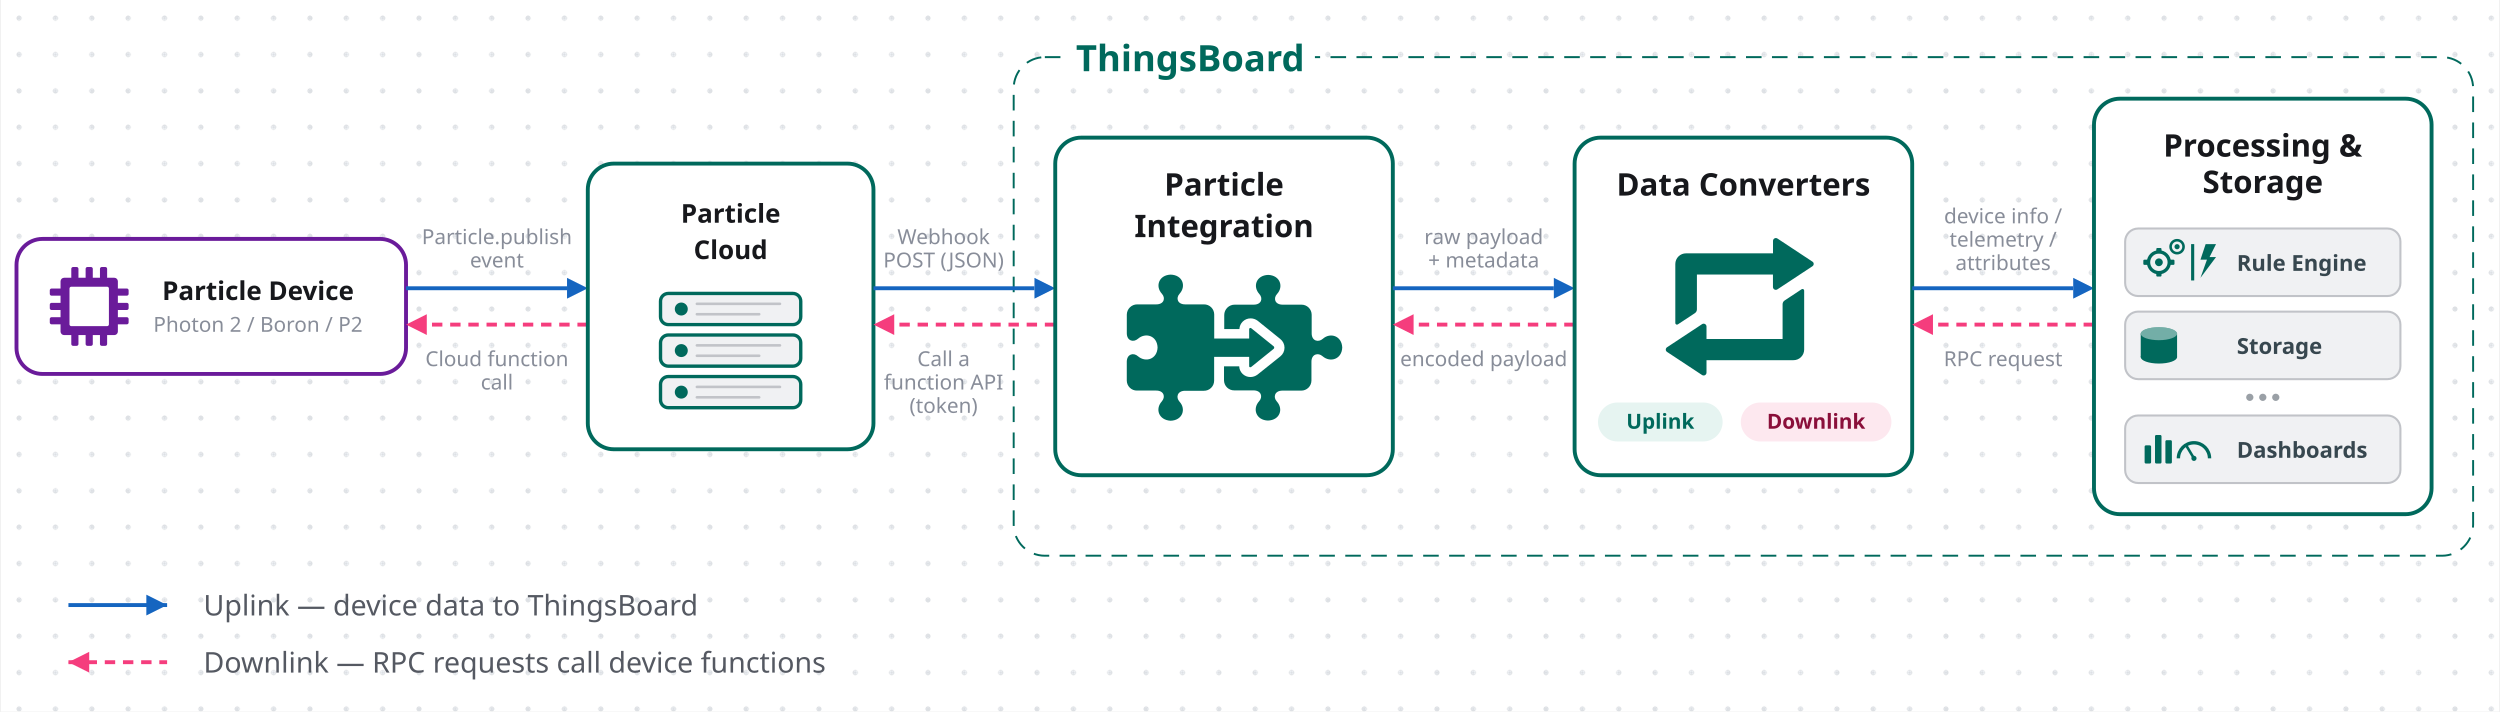
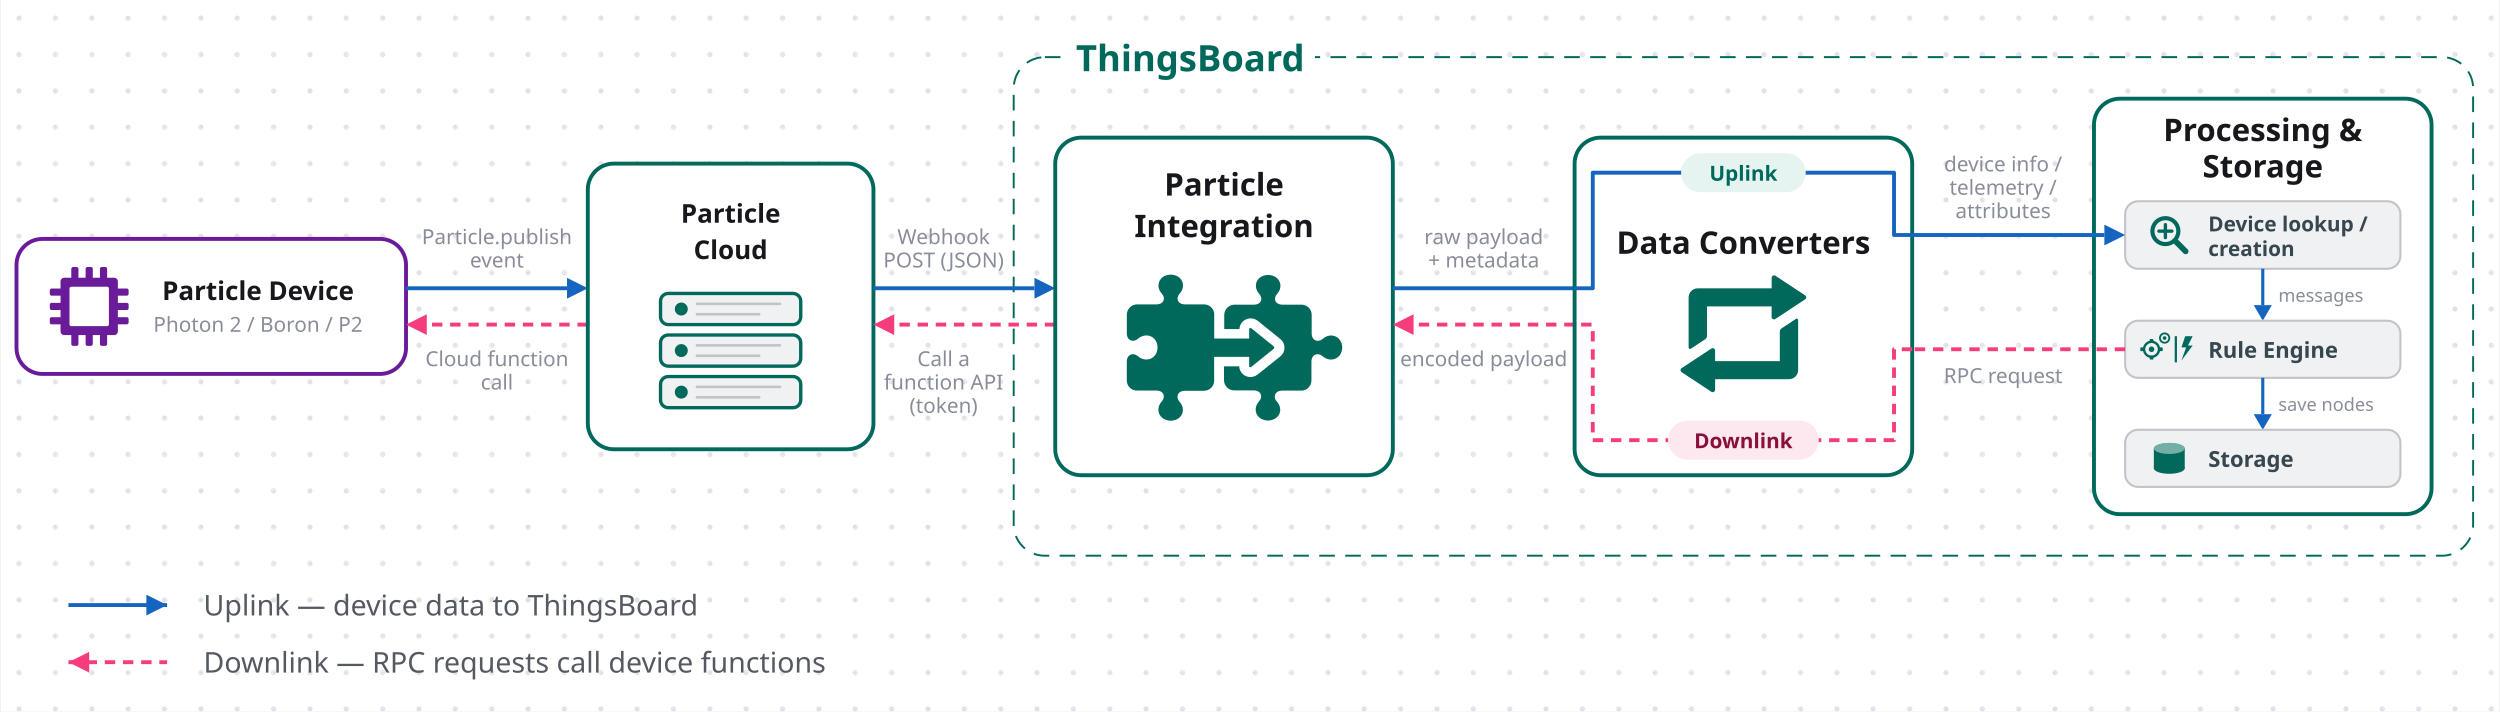
<svg xmlns="http://www.w3.org/2000/svg" width="1430" height="407" viewBox="0 0 962 274">
  <defs>
    <clipPath id="clip0">
      <path fill="#fff" d="M0 0h962v274H0z" />
    </clipPath>
    <pattern id="dots" width="14" height="14" x="0" y="0" patternUnits="userSpaceOnUse">
      <circle cx="7" cy="7" r="1" fill="#dde0e4" />
    </pattern>
  </defs>
  <g clip-path="url(#clip0)">
    <path fill="#fff" d="M0 0h962v274H0z" />
    <path fill="url(#dots)" d="M0 0h962v274H0z" />
    <g transform="translate(0 33)">
      <rect width="562" height="192" x="390" y="-11" fill="none" stroke="#00695c" stroke-dasharray="6,4" stroke-width=".75" rx="12" />
      <path fill="#fff" d="M410-18h96v14h-96z" />
      <text x="458" y="-11" fill="#00695c" dominant-baseline="central" font-family="system-ui,sans-serif" font-size="14" font-weight="600" text-anchor="middle" textLength="88">ThingsBoard</text>
      <rect width="150" height="52" x="6" y="59" fill="#fff" stroke="#6a1b9a" stroke-width="1.5" rx="10" />
      <g fill="#6a1b9a" transform="matrix(.69 0 0 .69 13.3 64.3)">
        <rect width="32" height="32" x="14" y="14" rx="2" />
        <rect width="22" height="22" x="19" y="19" fill="#fff" rx="1" />
        <rect width="4" height="7" x="20" y="8" rx="1" />
        <rect width="4" height="7" x="28" y="8" rx="1" />
        <rect width="4" height="7" x="36" y="8" rx="1" />
        <rect width="4" height="7" x="20" y="45" rx="1" />
        <rect width="4" height="7" x="28" y="45" rx="1" />
        <rect width="4" height="7" x="36" y="45" rx="1" />
        <rect width="7" height="4" x="8" y="20" rx="1" />
        <rect width="7" height="4" x="8" y="28" rx="1" />
        <rect width="7" height="4" x="8" y="36" rx="1" />
        <rect width="7" height="4" x="45" y="20" rx="1" />
        <rect width="7" height="4" x="45" y="28" rx="1" />
        <rect width="7" height="4" x="45" y="36" rx="1" />
      </g>
      <text x="99" y="79" fill="#17181c" dominant-baseline="middle" font-family="system-ui,sans-serif" font-size="10" font-weight="600" text-anchor="middle">Particle Device</text>
      <text x="99" y="92" fill="#888d99" dominant-baseline="middle" font-family="system-ui,sans-serif" font-size="8" text-anchor="middle">Photon 2 / Boron / P2</text>
      <path stroke="#1565c0" stroke-width="1.5" d="M156 78h62" />
      <path fill="#1565c0" d="m218 74 8 4-8 4z" />
      <text x="191" y="61" fill="#888d99" font-family="system-ui,sans-serif" font-size="8" text-anchor="middle">Particle.publish</text>
      <text x="191" y="70" fill="#888d99" font-family="system-ui,sans-serif" font-size="8" text-anchor="middle">event</text>
      <path stroke="#f53d7d" stroke-dasharray="4,3" stroke-width="1.5" d="M226 92h-62" />
      <path fill="#f53d7d" d="m164 88-8 4 8 4z" />
      <text x="191" y="108" fill="#888d99" font-family="system-ui,sans-serif" font-size="8" text-anchor="middle">Cloud function</text>
      <text x="191" y="117" fill="#888d99" font-family="system-ui,sans-serif" font-size="8" text-anchor="middle">call</text>
      <rect width="110" height="110" x="226" y="30" fill="#fff" stroke="#00695c" stroke-width="1.5" rx="10" />
      <text x="281" y="45" fill="#17181c" dominant-baseline="hanging" font-family="system-ui,sans-serif" font-size="10" font-weight="600" text-anchor="middle">Particle</text>
      <text x="281" y="59" fill="#17181c" dominant-baseline="hanging" font-family="system-ui,sans-serif" font-size="10" font-weight="600" text-anchor="middle">Cloud</text>
      <g fill="none" stroke="#00695c" stroke-linecap="round" stroke-width="1.3">
        <rect width="54" height="12" x="254" y="80" fill="#f0f1f3" rx="3" />
        <circle cx="262" cy="86" r="2.5" fill="#00695c" stroke="none" />
        <path stroke="#c1c3c8" stroke-width="1" d="M268 84h32m-32 4h24" />
        <rect width="54" height="12" x="254" y="96" fill="#f0f1f3" rx="3" />
        <circle cx="262" cy="102" r="2.5" fill="#00695c" stroke="none" />
        <path stroke="#c1c3c8" stroke-width="1" d="M268 100h32m-32 4h24" />
        <rect width="54" height="12" x="254" y="112" fill="#f0f1f3" rx="3" />
        <circle cx="262" cy="118" r="2.5" fill="#00695c" stroke="none" />
        <path stroke="#c1c3c8" stroke-width="1" d="M268 116h32m-32 4h24" />
      </g>
      <path stroke="#1565c0" stroke-width="1.5" d="M336 78h62" />
      <path fill="#1565c0" d="m398 74 8 4-8 4z" />
      <text x="363" y="61" fill="#888d99" font-family="system-ui,sans-serif" font-size="8" text-anchor="middle">Webhook</text>
      <text x="363" y="70" fill="#888d99" font-family="system-ui,sans-serif" font-size="8" text-anchor="middle">POST (JSON)</text>
      <path stroke="#f53d7d" stroke-dasharray="4,3" stroke-width="1.5" d="M406 92h-62" />
      <path fill="#f53d7d" d="m344 88-8 4 8 4z" />
      <text x="363" y="108" fill="#888d99" font-family="system-ui,sans-serif" font-size="8" text-anchor="middle">Call a</text>
      <text x="363" y="117" fill="#888d99" font-family="system-ui,sans-serif" font-size="8" text-anchor="middle">function API</text>
      <text x="363" y="126" fill="#888d99" font-family="system-ui,sans-serif" font-size="8" text-anchor="middle">(token)</text>
      <rect width="130" height="130" x="406" y="20" fill="#fff" stroke="#00695c" stroke-width="1.5" rx="10" />
      <text x="471" y="33" fill="#17181c" dominant-baseline="hanging" font-family="system-ui,sans-serif" font-size="12" font-weight="600" text-anchor="middle">Particle</text>
      <text x="471" y="49" fill="#17181c" dominant-baseline="hanging" font-family="system-ui,sans-serif" font-size="12" font-weight="600" text-anchor="middle">Integration</text>
      <g fill="#00695c">
        <path d="M437.48 117.4h7.39c3 0 3.7 2.45 2.14 4.21-2.58 2.87-1.2 7.16 3.43 7.41 4.64-.16 6.01-4.54 3.43-7.32-1.54-1.69-.86-4.22 2.14-4.22h7.22a3.9 3.9 0 0 0 3.96-3.88v-9.17h13.49v3.63c0 .33.42.5.78.25l8.68-7a.66.66 0 0 0 0-.93l-8.68-7c-.34-.25-.78 0-.78.34v3.63h-13.46v-9.26a3.9 3.9 0 0 0-3.95-3.88h-7.22c-3.01 0-3.7-2.45-2.14-4.13 2.58-2.87 1.2-7.17-3.44-7.33-4.63.16-6 4.54-3.43 7.33 1.55 1.68.87 4.13-2.14 4.13h-7.3a4 4 0 0 0-4.04 3.96v7.26c.08 2.87 2.58 3.53 4.3 2.02 2.92-2.54 7.38-1.19 7.55 3.36-.17 4.55-4.63 5.9-7.56 3.37-1.71-1.52-4.2-.85-4.3 2.01v7.33a3.87 3.87 0 0 0 3.93 3.88" />
        <path d="M474.95 117.33h7.4c3 0 3.7 2.53 2.13 4.22-2.58 2.86-1.2 7.24 3.43 7.4 4.64-.16 6.02-4.46 3.44-7.32-1.55-1.68-.87-4.21 2.14-4.21h7.22a3.9 3.9 0 0 0 3.95-3.88v-7.25c0-2.95 2.59-3.63 4.3-2.1 2.92 2.53 7.39 1.18 7.56-3.36-.17-4.55-4.64-5.9-7.47-3.37-1.72 1.52-4.3.85-4.3-2.1V88.2a3.9 3.9 0 0 0-3.96-3.88h-7.22c-3 0-3.7-2.45-2.14-4.13 2.58-2.78 1.2-7.16-3.43-7.33-4.64.17-6.01 4.47-3.43 7.33 1.54 1.68.86 4.13-2.14 4.13h-7.3a4 4 0 0 0-4.05 3.97v5.44h5.84a4.3 4.3 0 0 1 4.3-4.13 4.5 4.5 0 0 1 2.75.93l8.68 7a4.27 4.27 0 0 1 0 6.73l-8.76 7c-.78.58-1.72.93-2.75.93a4.3 4.3 0 0 1-4.3-4.13h-5.85v5.4a3.9 3.9 0 0 0 3.96 3.87" />
      </g>
-       <path stroke="#1565c0" stroke-width="1.5" d="M536 78h62" />
-       <path fill="#1565c0" d="m598 74 8 4-8 4z" />
+       <path stroke="#1565c0" stroke-width="1.5" d="M536 78h70" />
      <text x="571" y="61" fill="#888d99" font-family="system-ui,sans-serif" font-size="8" text-anchor="middle">raw payload</text>
      <text x="571" y="70" fill="#888d99" font-family="system-ui,sans-serif" font-size="8" text-anchor="middle">+ metadata</text>
      <path stroke="#f53d7d" stroke-dasharray="4,3" stroke-width="1.5" d="M606 92h-62" />
      <path fill="#f53d7d" d="m544 88-8 4 8 4z" />
      <text x="571" y="108" fill="#888d99" font-family="system-ui,sans-serif" font-size="8" text-anchor="middle">encoded payload</text>
      <rect width="130" height="130" x="606" y="20" fill="#fff" stroke="#00695c" stroke-width="1.5" rx="10" />
-       <text x="671" y="33" fill="#17181c" dominant-baseline="hanging" font-family="system-ui,sans-serif" font-size="12" font-weight="600" text-anchor="middle">Data Converters</text>
-       <g fill="#00695c">
-         <path d="m697.58 67.75-13.46-8.89a1.1 1.1 0 0 0-1.72.9v4.8h-33.46a4.1 4.1 0 0 0-4.16 4.08V91.4c0 .49.57.79.98.51l6.54-4.31c.5-.32.8-.88.8-1.48v-13.4h29.28v4.8c0 .88.98 1.4 1.72.9l13.46-8.88c.68-.43.68-1.37.02-1.8m-4.16 10.64-6.53 4.32c-.5.32-.8.87-.8 1.47v13.37h-29.3v-4.8a1.1 1.1 0 0 0-1.73-.9l-13.46 8.88a1.07 1.07 0 0 0 0 1.8l13.46 8.88a1.1 1.1 0 0 0 1.73-.9v-4.8h33.43a4.1 4.1 0 0 0 4.18-4.08V78.89a.62.62 0 0 0-.98-.5" />
-       </g>
-       <rect width="48" height="15" x="615" y="122" fill="#e6f4f1" rx="7.5" />
-       <text x="639" y="129" fill="#00695c" dominant-baseline="central" font-family="system-ui,sans-serif" font-size="8" font-weight="700" text-anchor="middle">Uplink</text>
-       <rect width="58" height="15" x="670" y="122" fill="#fde8ef" rx="7.5" />
-       <text x="699" y="129" fill="#8a0f3a" dominant-baseline="central" font-family="system-ui,sans-serif" font-size="8" font-weight="700" text-anchor="middle">Downlink</text>
-       <path stroke="#1565c0" stroke-width="1.5" d="M736 78h62" />
-       <path fill="#1565c0" d="m798 74 8 4-8 4z" />
-       <text x="771" y="53" fill="#888d99" font-family="system-ui,sans-serif" font-size="8" text-anchor="middle">device info /</text>
-       <text x="771" y="62" fill="#888d99" font-family="system-ui,sans-serif" font-size="8" text-anchor="middle">telemetry /</text>
-       <text x="771" y="71" fill="#888d99" font-family="system-ui,sans-serif" font-size="8" text-anchor="middle">attributes</text>
-       <path stroke="#f53d7d" stroke-dasharray="4,3" stroke-width="1.5" d="M806 92h-62" />
-       <path fill="#f53d7d" d="m744 88-8 4 8 4z" />
-       <text x="771" y="108" fill="#888d99" font-family="system-ui,sans-serif" font-size="8" text-anchor="middle">RPC request</text>
-       <rect width="130" height="160" x="806" y="5" fill="#fff" stroke="#00695c" stroke-width="1.5" rx="10" />
-       <text x="871" y="18" fill="#17181c" dominant-baseline="hanging" font-family="system-ui,sans-serif" font-size="12" font-weight="600" text-anchor="middle">Processing &amp;</text>
-       <text x="871" y="32" fill="#17181c" dominant-baseline="hanging" font-family="system-ui,sans-serif" font-size="12" font-weight="600" text-anchor="middle">Storage</text>
-       <g transform="translate(117 5)">
-         <g transform="translate(0 32)">
-           <rect width="106" height="26" x="701" y="50" fill="#f0f1f3" stroke="#c1c3c8" stroke-width=".8" rx="5" />
-           <g fill="#00695c" transform="translate(45 -6.5)">
-             <ellipse cx="669" cy="65" rx="7" ry="2.5" />
-             <path d="M662 65h14v9h-14z" />
-             <ellipse cx="669" cy="74" rx="7" ry="2.5" />
-             <ellipse cx="669" cy="65" fill="#e6f4f1" opacity=".5" rx="7" ry="2.5" />
-           </g>
-           <text x="744" y="63" fill="#37474f" dominant-baseline="central" font-family="system-ui,sans-serif" font-size="8.5" font-weight="600">Storage</text>
-         </g>
-         <g transform="translate(0 40)">
-           <rect width="106" height="26" x="701" y="82" fill="#f0f1f3" stroke="#c1c3c8" stroke-width=".8" rx="5" />
-           <g fill="#00695c" transform="translate(47.5 -5.5)">
-             <rect width="2.5" height="7" x="661" y="99" rx=".5" />
-             <rect width="2.5" height="11" x="665" y="95" rx=".5" />
-             <rect width="2.5" height="9" x="669" y="97" rx=".5" />
-             <path fill="none" stroke="#00695c" stroke-width="1.3" d="M674 104a6 6 0 0 1 12 0" />
-             <path stroke="#00695c" stroke-linecap="round" d="m680 104-3-5" />
-             <circle cx="680" cy="104" r="1" />
-           </g>
-           <text x="744" y="95" fill="#37474f" dominant-baseline="central" font-family="system-ui,sans-serif" font-size="8.5" font-weight="600">Dashboards</text>
-         </g>
-         <circle cx="749" cy="115" r="1.4" fill="#9aa0a6" />
-         <circle cx="754" cy="115" r="1.4" fill="#9aa0a6" />
-         <circle cx="759" cy="115" r="1.4" fill="#9aa0a6" />
-         <g transform="translate(0 -72)">
-           <rect width="106" height="26" x="701" y="122" fill="#f0f1f3" stroke="#c1c3c8" stroke-width=".8" rx="5" />
-           <g fill="#00695c" transform="translate(49)">
-             <circle cx="665" cy="135" r="4" fill="none" stroke="#00695c" stroke-width="1.3" />
-             <circle cx="665" cy="135" r="1.5" />
-             <rect width="2" height="2" x="664" y="129.5" rx=".4" />
-             <rect width="2" height="2" x="664" y="138.5" rx=".4" />
-             <rect width="2" height="2" x="659" y="134" rx=".4" />
-             <rect width="2" height="2" x="669" y="134" rx=".4" />
-             <circle cx="672" cy="129" r="2.5" fill="none" stroke="#00695c" />
-             <circle cx="672" cy="129" r="1" />
-             <path stroke="#00695c" stroke-width="1.2" d="M678 128v14" />
-             <path d="m683 128-2 6h2.5l-2.5 7 6-8h-2.5l2.5-5z" />
-           </g>
-           <text x="744" y="135" fill="#37474f" dominant-baseline="central" font-family="system-ui,sans-serif" font-size="8.5" font-weight="600">Rule Engine</text>
+       <path stroke="#1565c0" stroke-width="1.5" fill="none" stroke-linejoin="round" d="M606 78H613V33.5H729V57.5H736" />
+       <path stroke="#f53d7d" stroke-width="1.5" stroke-dasharray="4,3" fill="none" stroke-linejoin="round" d="M736 101.5H729V136.5H613V92H606" />
+       <rect width="48" height="15" x="647" y="26" fill="#e6f4f1" rx="7.5" />
+       <text x="671" y="33.5" fill="#00695c" dominant-baseline="central" font-family="system-ui,sans-serif" font-size="8" font-weight="700" text-anchor="middle">Uplink</text>
+       <text x="671" y="60.5" fill="#17181c" dominant-baseline="middle" font-family="system-ui,sans-serif" font-size="12" font-weight="600" text-anchor="middle">Data Converters</text>
+       <g transform="translate(671 95.5) scale(.85) translate(-669.6 -85.1)">
+         <g fill="#00695c">
+           <path d="m697.58 67.75-13.46-8.89a1.1 1.1 0 0 0-1.72.9v4.8h-33.46a4.1 4.1 0 0 0-4.16 4.08V91.4c0 .49.57.79.98.51l6.54-4.31c.5-.32.8-.88.8-1.48v-13.4h29.28v4.8c0 .88.98 1.4 1.72.9l13.46-8.88c.68-.43.68-1.37.02-1.8m-4.16 10.64-6.53 4.32c-.5.32-.8.87-.8 1.47v13.37h-29.3v-4.8a1.1 1.1 0 0 0-1.73-.9l-13.46 8.88a1.07 1.07 0 0 0 0 1.8l13.46 8.88a1.1 1.1 0 0 0 1.73-.9v-4.8h33.43a4.1 4.1 0 0 0 4.18-4.08V78.89a.62.62 0 0 0-.98-.5" />
        </g>
      </g>
+       <rect width="58" height="15" x="642" y="129" fill="#fde8ef" rx="7.5" />
+       <text x="671" y="136.5" fill="#8a0f3a" dominant-baseline="central" font-family="system-ui,sans-serif" font-size="8" font-weight="700" text-anchor="middle">Downlink</text>
+       <text x="771" y="33" fill="#888d99" font-family="system-ui,sans-serif" font-size="8" text-anchor="middle">device info /</text>
+       <text x="771" y="42" fill="#888d99" font-family="system-ui,sans-serif" font-size="8" text-anchor="middle">telemetry /</text>
+       <text x="771" y="51" fill="#888d99" font-family="system-ui,sans-serif" font-size="8" text-anchor="middle">attributes</text>
+       <text x="771" y="114.5" fill="#888d99" font-family="system-ui,sans-serif" font-size="8" text-anchor="middle">RPC request</text>
+       <rect width="130" height="160" x="806" y="5" fill="#fff" stroke="#00695c" stroke-width="1.5" rx="10" />
+       <text x="871" y="12" fill="#17181c" dominant-baseline="hanging" font-family="system-ui,sans-serif" font-size="12" font-weight="600" text-anchor="middle">Processing &amp;</text>
+       <text x="871" y="26" fill="#17181c" dominant-baseline="hanging" font-family="system-ui,sans-serif" font-size="12" font-weight="600" text-anchor="middle">Storage</text>
+       <rect width="106" height="26" x="818" y="44.5" fill="#f0f1f3" stroke="#c1c3c8" stroke-width=".8" rx="5" />
+       <g fill="none" stroke="#00695c" stroke-linecap="round">
+         <circle cx="833.5" cy="56" r="5" stroke-width="1.6" />
+         <path stroke-width="2.2" d="m837.3 59.8 4 4" />
+         <path stroke-width="1.3" d="M831 56h5M833.5 53.5v5" />
+       </g>
+       <text x="850" y="53" fill="#37474f" dominant-baseline="central" font-family="system-ui,sans-serif" font-size="8" font-weight="600">Device lookup /</text>
+       <text x="850" y="62.5" fill="#37474f" dominant-baseline="central" font-family="system-ui,sans-serif" font-size="8" font-weight="600">creation</text>
+       <path stroke="#1565c0" stroke-width="1.2" d="M871 70.5v14" />
+       <path fill="#1565c0" d="m867.5 84.5 3.5 6 3.5-6z" />
+       <text x="877" y="80.5" fill="#888d99" font-family="system-ui,sans-serif" font-size="7" dominant-baseline="central">messages</text>
+       <rect width="106" height="22" x="818" y="90.5" fill="#f0f1f3" stroke="#c1c3c8" stroke-width=".8" rx="5" />
+       <g transform="translate(835 101.5) scale(.72) translate(-723.5 -135)">
+         <g fill="#00695c" transform="translate(49)">
+           <circle cx="665" cy="135" r="4" fill="none" stroke="#00695c" stroke-width="1.3" />
+           <circle cx="665" cy="135" r="1.5" />
+           <rect width="2" height="2" x="664" y="129.5" rx=".4" />
+           <rect width="2" height="2" x="664" y="138.5" rx=".4" />
+           <rect width="2" height="2" x="659" y="134" rx=".4" />
+           <rect width="2" height="2" x="669" y="134" rx=".4" />
+           <circle cx="672" cy="129" r="2.5" fill="none" stroke="#00695c" />
+           <circle cx="672" cy="129" r="1" />
+           <path stroke="#00695c" stroke-width="1.2" d="M678 128v14" />
+           <path d="m683 128-2 6h2.5l-2.5 7 6-8h-2.5l2.5-5z" />
+         </g>
+       </g>
+       <text x="850" y="101.5" fill="#37474f" dominant-baseline="central" font-family="system-ui,sans-serif" font-size="8.5" font-weight="600">Rule Engine</text>
+       <path stroke="#1565c0" stroke-width="1.2" d="M871 112.5v14" />
+       <path fill="#1565c0" d="m867.5 126.5 3.5 6 3.5-6z" />
+       <text x="877" y="122.5" fill="#888d99" font-family="system-ui,sans-serif" font-size="7" dominant-baseline="central">save nodes</text>
+       <rect width="106" height="22" x="818" y="132.5" fill="#f0f1f3" stroke="#c1c3c8" stroke-width=".8" rx="5" />
+       <g transform="translate(835 143.5) scale(.85) translate(-714 -63)">
+         <g fill="#00695c" transform="translate(45 -6.5)">
+           <ellipse cx="669" cy="65" rx="7" ry="2.5" />
+           <path d="M662 65h14v9h-14z" />
+           <ellipse cx="669" cy="74" rx="7" ry="2.5" />
+           <ellipse cx="669" cy="65" fill="#e6f4f1" opacity=".5" rx="7" ry="2.5" />
+         </g>
+       </g>
+       <text x="850" y="143.5" fill="#37474f" dominant-baseline="central" font-family="system-ui,sans-serif" font-size="8.5" font-weight="600">Storage</text>
+       <path stroke="#f53d7d" stroke-width="1.5" stroke-dasharray="4,3" fill="none" stroke-linejoin="round" d="M818 101.5H736" />
+       <path stroke="#1565c0" stroke-width="1.5" d="M736 57.5h74" />
+       <path fill="#1565c0" d="m810 53.5 8 4-8 4z" />
      <path stroke="#1565c0" stroke-width="1.5" d="M26 200h38" />
      <path fill="#1565c0" d="m56 196 8 4-8 4z" />
      <text x="78" y="204" fill="#555962" font-family="system-ui,sans-serif" font-size="11">Uplink — device data to ThingsBoard</text>
      <path stroke="#f53d7d" stroke-dasharray="4,3" stroke-width="1.5" d="M26 222h38" />
      <path fill="#f53d7d" d="m34 218-8 4 8 4z" />
      <text x="78" y="226" fill="#555962" font-family="system-ui,sans-serif" font-size="11">Downlink — RPC requests call device functions</text>
    </g>
  </g>
</svg>
